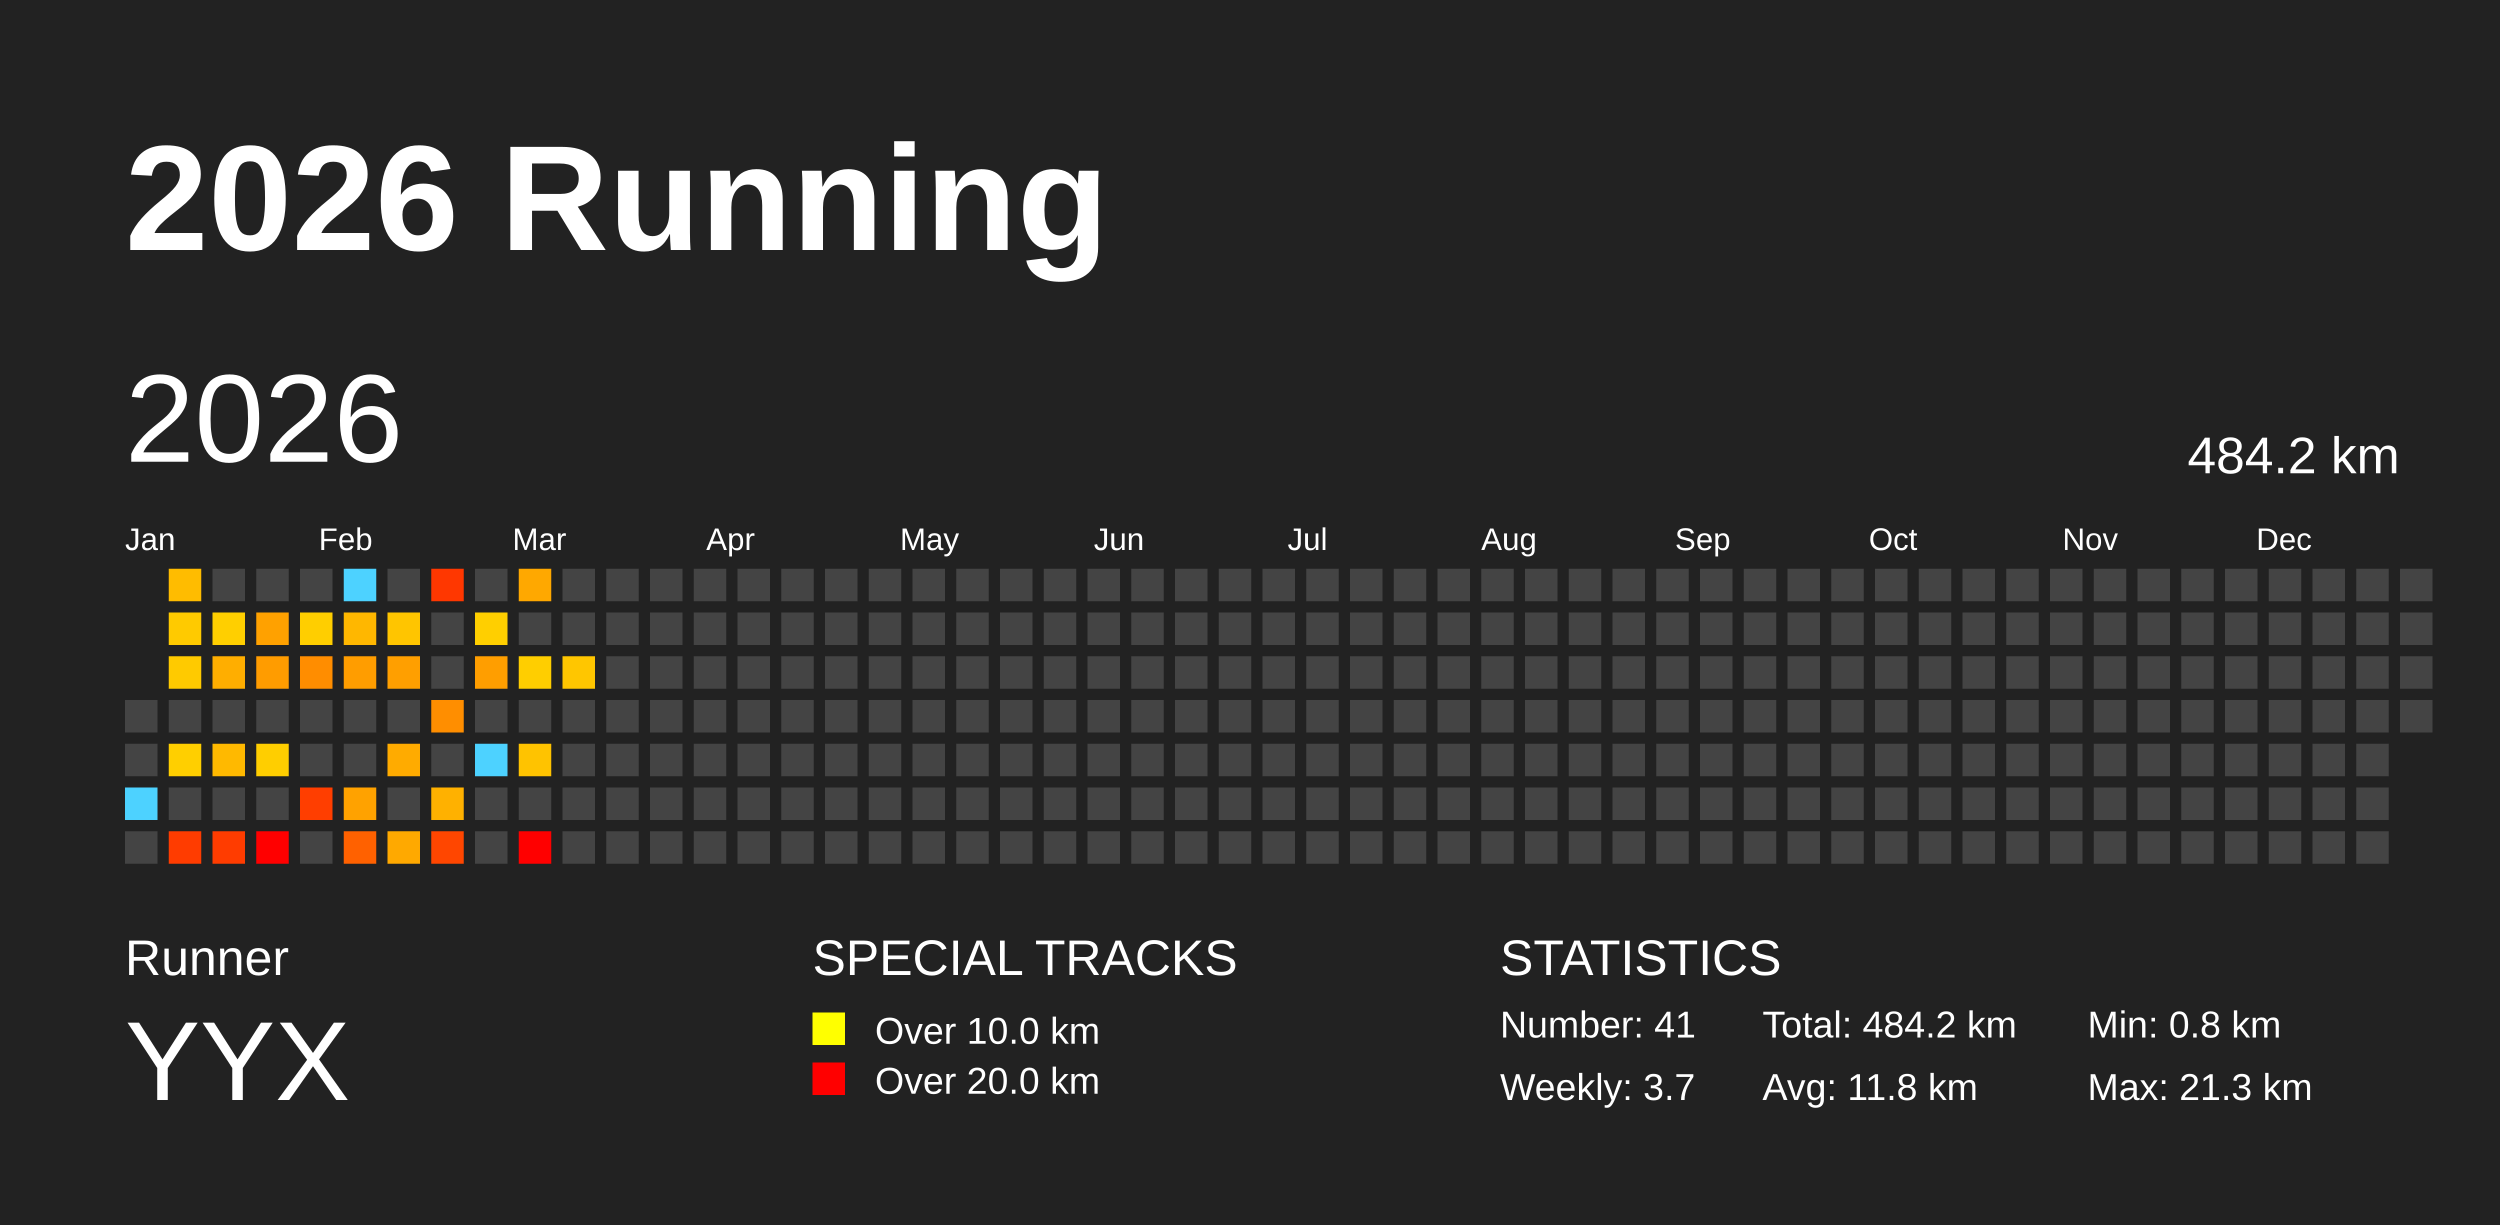
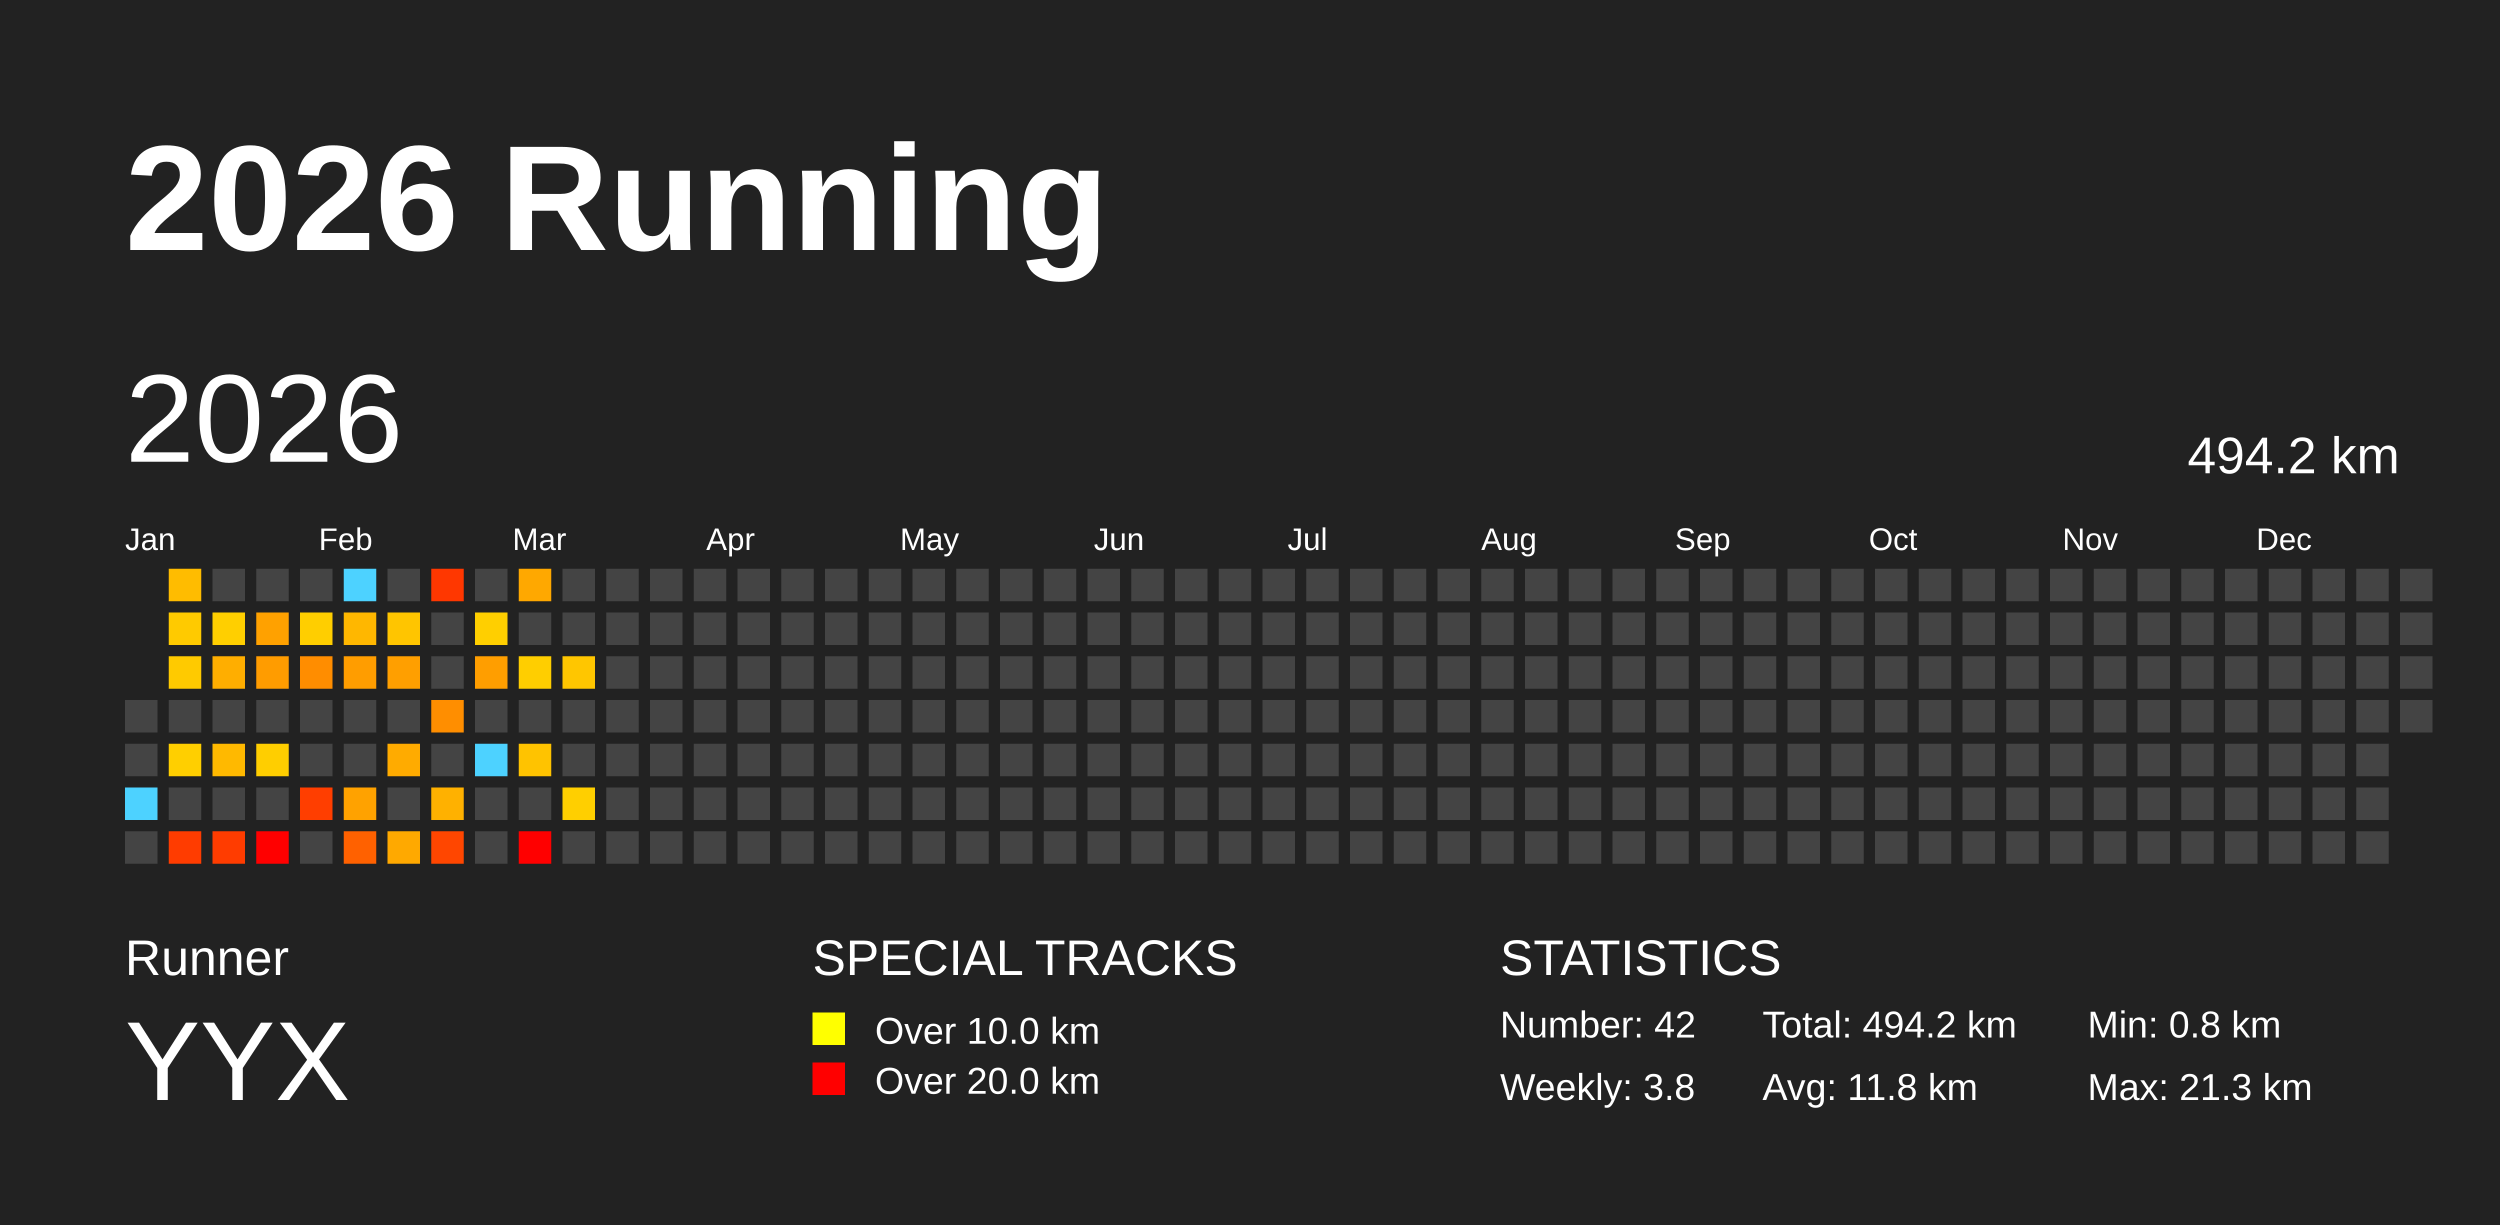
<svg xmlns="http://www.w3.org/2000/svg" baseProfile="full" height="98mm" version="1.1" viewBox="0,0,200,98" width="200mm">
  <defs />
  <rect fill="#222222" height="98" width="200" x="0" y="0" />
  <text fill="#FFFFFF" style="font-size:12px; font-family:Arial; font-weight:bold;" x="10" y="20">2026 Running</text>
  <text fill="#FFFFFF" style="font-size:4px; font-family:Arial" x="10" y="78">Runner</text>
  <text fill="#FFFFFF" style="font-size:9px; font-family:Arial" x="10" y="88">YYX</text>
  <text fill="#FFFFFF" style="font-size:4px; font-family:Arial" x="65" y="78">SPECIAL TRACKS</text>
  <rect fill="yellow" height="2.6" width="2.6" x="65" y="81" />
  <text fill="#FFFFFF" style="font-size:3px; font-family:Arial" x="70" y="83.5">Over 10.0 km</text>
  <rect fill="red" height="2.6" width="2.6" x="65" y="85" />
  <text fill="#FFFFFF" style="font-size:3px; font-family:Arial" x="70" y="87.5">Over 20.0 km</text>
  <text fill="#FFFFFF" style="font-size:4px; font-family:Arial" x="120" y="78">STATISTICS</text>
-   <text fill="#FFFFFF" style="font-size:3px; font-family:Arial" x="120" y="83">Number: 41</text>
-   <text fill="#FFFFFF" style="font-size:3px; font-family:Arial" x="120" y="88">Weekly: 3.7</text>
-   <text fill="#FFFFFF" style="font-size:3px; font-family:Arial" x="141" y="83">Total: 484.2 km</text>
+   <text fill="#FFFFFF" style="font-size:3px; font-family:Arial" x="120" y="83">Number: 42</text>
+   <text fill="#FFFFFF" style="font-size:3px; font-family:Arial" x="120" y="88">Weekly: 3.8</text>
+   <text fill="#FFFFFF" style="font-size:3px; font-family:Arial" x="141" y="83">Total: 494.2 km</text>
  <text fill="#FFFFFF" style="font-size:3px; font-family:Arial" x="141" y="88">Avg: 11.8 km</text>
  <text fill="#FFFFFF" style="font-size:3px; font-family:Arial" x="167" y="83">Min: 0.8 km</text>
  <text fill="#FFFFFF" style="font-size:3px; font-family:Arial" x="167" y="88">Max: 21.3 km</text>
  <text dominant-baseline="hanging" fill="#FFFFFF" style="font-size:10.0px; font-family:Arial;" x="10" y="30">2026</text>
-   <text dominant-baseline="hanging" fill="#FFFFFF" style="font-size:4.125px; font-family:Arial;" x="175" y="35">484.2 km</text>
+   <text dominant-baseline="hanging" fill="#FFFFFF" style="font-size:4.125px; font-family:Arial;" x="175" y="35">494.2 km</text>
  <text fill="#FFFFFF" style="font-size:2.5px; font-family:Arial" x="10.0" y="44">Jan</text>
  <text fill="#FFFFFF" style="font-size:2.5px; font-family:Arial" x="25.5" y="44">Feb</text>
  <text fill="#FFFFFF" style="font-size:2.5px; font-family:Arial" x="41.0" y="44">Mar</text>
  <text fill="#FFFFFF" style="font-size:2.5px; font-family:Arial" x="56.5" y="44">Apr</text>
  <text fill="#FFFFFF" style="font-size:2.5px; font-family:Arial" x="72.0" y="44">May</text>
  <text fill="#FFFFFF" style="font-size:2.5px; font-family:Arial" x="87.5" y="44">Jun</text>
  <text fill="#FFFFFF" style="font-size:2.5px; font-family:Arial" x="103.0" y="44">Jul</text>
  <text fill="#FFFFFF" style="font-size:2.5px; font-family:Arial" x="118.5" y="44">Aug</text>
  <text fill="#FFFFFF" style="font-size:2.5px; font-family:Arial" x="134.0" y="44">Sep</text>
  <text fill="#FFFFFF" style="font-size:2.5px; font-family:Arial" x="149.5" y="44">Oct</text>
  <text fill="#FFFFFF" style="font-size:2.5px; font-family:Arial" x="165.0" y="44">Nov</text>
  <text fill="#FFFFFF" style="font-size:2.5px; font-family:Arial" x="180.5" y="44">Dec</text>
  <rect fill="#444444" height="2.6" width="2.6" x="10.0" y="56.0" />
  <rect fill="#444444" height="2.6" width="2.6" x="10.0" y="59.5" />
  <rect fill="#4dd2ff" height="2.6" width="2.6" x="10.0" y="63.0" />
  <rect fill="#444444" height="2.6" width="2.6" x="10.0" y="66.5" />
  <rect fill="#ffbc00" height="2.6" width="2.6" x="13.5" y="45.5" />
  <rect fill="#ffca00" height="2.6" width="2.6" x="13.5" y="49.0" />
  <rect fill="#ffca00" height="2.6" width="2.6" x="13.5" y="52.5" />
  <rect fill="#444444" height="2.6" width="2.6" x="13.5" y="56.0" />
  <rect fill="#ffcf00" height="2.6" width="2.6" x="13.5" y="59.5" />
  <rect fill="#444444" height="2.6" width="2.6" x="13.5" y="63.0" />
  <rect fill="#ff3c00" height="2.6" width="2.6" x="13.5" y="66.5" />
  <rect fill="#444444" height="2.6" width="2.6" x="17.0" y="45.5" />
  <rect fill="#ffcf00" height="2.6" width="2.6" x="17.0" y="49.0" />
  <rect fill="#ffae00" height="2.6" width="2.6" x="17.0" y="52.5" />
  <rect fill="#444444" height="2.6" width="2.6" x="17.0" y="56.0" />
  <rect fill="#ffb900" height="2.6" width="2.6" x="17.0" y="59.5" />
  <rect fill="#444444" height="2.6" width="2.6" x="17.0" y="63.0" />
  <rect fill="#ff3c00" height="2.6" width="2.6" x="17.0" y="66.5" />
  <rect fill="#444444" height="2.6" width="2.6" x="20.5" y="45.5" />
  <rect fill="#ffa100" height="2.6" width="2.6" x="20.5" y="49.0" />
  <rect fill="#ff9c00" height="2.6" width="2.6" x="20.5" y="52.5" />
  <rect fill="#444444" height="2.6" width="2.6" x="20.5" y="56.0" />
  <rect fill="#ffce00" height="2.6" width="2.6" x="20.5" y="59.5" />
  <rect fill="#444444" height="2.6" width="2.6" x="20.5" y="63.0" />
  <rect fill="red" height="2.6" width="2.6" x="20.5" y="66.5" />
  <rect fill="#444444" height="2.6" width="2.6" x="24.0" y="45.5" />
  <rect fill="#ffce00" height="2.6" width="2.6" x="24.0" y="49.0" />
  <rect fill="#ff8d00" height="2.6" width="2.6" x="24.0" y="52.5" />
  <rect fill="#444444" height="2.6" width="2.6" x="24.0" y="56.0" />
  <rect fill="#444444" height="2.6" width="2.6" x="24.0" y="59.5" />
  <rect fill="#ff3e00" height="2.6" width="2.6" x="24.0" y="63.0" />
  <rect fill="#444444" height="2.6" width="2.6" x="24.0" y="66.5" />
  <rect fill="#4dd2ff" height="2.6" width="2.6" x="27.5" y="45.5" />
  <rect fill="#ffb700" height="2.6" width="2.6" x="27.5" y="49.0" />
  <rect fill="#ff9d00" height="2.6" width="2.6" x="27.5" y="52.5" />
  <rect fill="#444444" height="2.6" width="2.6" x="27.5" y="56.0" />
  <rect fill="#444444" height="2.6" width="2.6" x="27.5" y="59.5" />
  <rect fill="#ffa200" height="2.6" width="2.6" x="27.5" y="63.0" />
  <rect fill="#ff6100" height="2.6" width="2.6" x="27.5" y="66.5" />
  <rect fill="#444444" height="2.6" width="2.6" x="31.0" y="45.5" />
  <rect fill="#ffc500" height="2.6" width="2.6" x="31.0" y="49.0" />
  <rect fill="#ff9f00" height="2.6" width="2.6" x="31.0" y="52.5" />
  <rect fill="#444444" height="2.6" width="2.6" x="31.0" y="56.0" />
  <rect fill="#ffab00" height="2.6" width="2.6" x="31.0" y="59.5" />
  <rect fill="#444444" height="2.6" width="2.6" x="31.0" y="63.0" />
  <rect fill="#ffa900" height="2.6" width="2.6" x="31.0" y="66.5" />
  <rect fill="#ff3700" height="2.6" width="2.6" x="34.5" y="45.5" />
  <rect fill="#444444" height="2.6" width="2.6" x="34.5" y="49.0" />
  <rect fill="#444444" height="2.6" width="2.6" x="34.5" y="52.5" />
  <rect fill="#ff8e00" height="2.6" width="2.6" x="34.5" y="56.0" />
  <rect fill="#444444" height="2.6" width="2.6" x="34.5" y="59.5" />
  <rect fill="#ffb100" height="2.6" width="2.6" x="34.5" y="63.0" />
  <rect fill="#ff4600" height="2.6" width="2.6" x="34.5" y="66.5" />
  <rect fill="#444444" height="2.6" width="2.6" x="38.0" y="45.5" />
  <rect fill="#ffcf00" height="2.6" width="2.6" x="38.0" y="49.0" />
  <rect fill="#ff9e00" height="2.6" width="2.6" x="38.0" y="52.5" />
  <rect fill="#444444" height="2.6" width="2.6" x="38.0" y="56.0" />
  <rect fill="#4dd2ff" height="2.6" width="2.6" x="38.0" y="59.5" />
  <rect fill="#444444" height="2.6" width="2.6" x="38.0" y="63.0" />
  <rect fill="#444444" height="2.6" width="2.6" x="38.0" y="66.5" />
  <rect fill="#ffa800" height="2.6" width="2.6" x="41.5" y="45.5" />
  <rect fill="#444444" height="2.6" width="2.6" x="41.5" y="49.0" />
  <rect fill="#ffce00" height="2.6" width="2.6" x="41.5" y="52.5" />
  <rect fill="#444444" height="2.6" width="2.6" x="41.5" y="56.0" />
  <rect fill="#ffc300" height="2.6" width="2.6" x="41.5" y="59.5" />
  <rect fill="#444444" height="2.6" width="2.6" x="41.5" y="63.0" />
  <rect fill="red" height="2.6" width="2.6" x="41.5" y="66.5" />
  <rect fill="#444444" height="2.6" width="2.6" x="45.0" y="45.5" />
  <rect fill="#444444" height="2.6" width="2.6" x="45.0" y="49.0" />
  <rect fill="#ffc600" height="2.6" width="2.6" x="45.0" y="52.5" />
  <rect fill="#444444" height="2.6" width="2.6" x="45.0" y="56.0" />
  <rect fill="#444444" height="2.6" width="2.6" x="45.0" y="59.5" />
-   <rect fill="#444444" height="2.6" width="2.6" x="45.0" y="63.0" />
+   <rect fill="#ffcf00" height="2.6" width="2.6" x="45.0" y="63.0" />
  <rect fill="#444444" height="2.6" width="2.6" x="45.0" y="66.5" />
  <rect fill="#444444" height="2.6" width="2.6" x="48.5" y="45.5" />
  <rect fill="#444444" height="2.6" width="2.6" x="48.5" y="49.0" />
  <rect fill="#444444" height="2.6" width="2.6" x="48.5" y="52.5" />
  <rect fill="#444444" height="2.6" width="2.6" x="48.5" y="56.0" />
  <rect fill="#444444" height="2.6" width="2.6" x="48.5" y="59.5" />
  <rect fill="#444444" height="2.6" width="2.6" x="48.5" y="63.0" />
  <rect fill="#444444" height="2.6" width="2.6" x="48.5" y="66.5" />
  <rect fill="#444444" height="2.6" width="2.6" x="52.0" y="45.5" />
  <rect fill="#444444" height="2.6" width="2.6" x="52.0" y="49.0" />
  <rect fill="#444444" height="2.6" width="2.6" x="52.0" y="52.5" />
  <rect fill="#444444" height="2.6" width="2.6" x="52.0" y="56.0" />
  <rect fill="#444444" height="2.6" width="2.6" x="52.0" y="59.5" />
  <rect fill="#444444" height="2.6" width="2.6" x="52.0" y="63.0" />
  <rect fill="#444444" height="2.6" width="2.6" x="52.0" y="66.5" />
  <rect fill="#444444" height="2.6" width="2.6" x="55.5" y="45.5" />
  <rect fill="#444444" height="2.6" width="2.6" x="55.5" y="49.0" />
  <rect fill="#444444" height="2.6" width="2.6" x="55.5" y="52.5" />
  <rect fill="#444444" height="2.6" width="2.6" x="55.5" y="56.0" />
  <rect fill="#444444" height="2.6" width="2.6" x="55.5" y="59.5" />
  <rect fill="#444444" height="2.6" width="2.6" x="55.5" y="63.0" />
  <rect fill="#444444" height="2.6" width="2.6" x="55.5" y="66.5" />
  <rect fill="#444444" height="2.6" width="2.6" x="59.0" y="45.5" />
  <rect fill="#444444" height="2.6" width="2.6" x="59.0" y="49.0" />
  <rect fill="#444444" height="2.6" width="2.6" x="59.0" y="52.5" />
  <rect fill="#444444" height="2.6" width="2.6" x="59.0" y="56.0" />
  <rect fill="#444444" height="2.6" width="2.6" x="59.0" y="59.5" />
  <rect fill="#444444" height="2.6" width="2.6" x="59.0" y="63.0" />
  <rect fill="#444444" height="2.6" width="2.6" x="59.0" y="66.5" />
  <rect fill="#444444" height="2.6" width="2.6" x="62.5" y="45.5" />
  <rect fill="#444444" height="2.6" width="2.6" x="62.5" y="49.0" />
  <rect fill="#444444" height="2.6" width="2.6" x="62.5" y="52.5" />
  <rect fill="#444444" height="2.6" width="2.6" x="62.5" y="56.0" />
  <rect fill="#444444" height="2.6" width="2.6" x="62.5" y="59.5" />
  <rect fill="#444444" height="2.6" width="2.6" x="62.5" y="63.0" />
  <rect fill="#444444" height="2.6" width="2.6" x="62.5" y="66.5" />
  <rect fill="#444444" height="2.6" width="2.6" x="66.0" y="45.5" />
  <rect fill="#444444" height="2.6" width="2.6" x="66.0" y="49.0" />
  <rect fill="#444444" height="2.6" width="2.6" x="66.0" y="52.5" />
  <rect fill="#444444" height="2.6" width="2.6" x="66.0" y="56.0" />
  <rect fill="#444444" height="2.6" width="2.6" x="66.0" y="59.5" />
  <rect fill="#444444" height="2.6" width="2.6" x="66.0" y="63.0" />
  <rect fill="#444444" height="2.6" width="2.6" x="66.0" y="66.5" />
  <rect fill="#444444" height="2.6" width="2.6" x="69.5" y="45.5" />
  <rect fill="#444444" height="2.6" width="2.6" x="69.5" y="49.0" />
  <rect fill="#444444" height="2.6" width="2.6" x="69.5" y="52.5" />
  <rect fill="#444444" height="2.6" width="2.6" x="69.5" y="56.0" />
  <rect fill="#444444" height="2.6" width="2.6" x="69.5" y="59.5" />
  <rect fill="#444444" height="2.6" width="2.6" x="69.5" y="63.0" />
  <rect fill="#444444" height="2.6" width="2.6" x="69.5" y="66.5" />
  <rect fill="#444444" height="2.6" width="2.6" x="73.0" y="45.5" />
  <rect fill="#444444" height="2.6" width="2.6" x="73.0" y="49.0" />
  <rect fill="#444444" height="2.6" width="2.6" x="73.0" y="52.5" />
  <rect fill="#444444" height="2.6" width="2.6" x="73.0" y="56.0" />
  <rect fill="#444444" height="2.6" width="2.6" x="73.0" y="59.5" />
  <rect fill="#444444" height="2.6" width="2.6" x="73.0" y="63.0" />
  <rect fill="#444444" height="2.6" width="2.6" x="73.0" y="66.5" />
  <rect fill="#444444" height="2.6" width="2.6" x="76.5" y="45.5" />
  <rect fill="#444444" height="2.6" width="2.6" x="76.5" y="49.0" />
  <rect fill="#444444" height="2.6" width="2.6" x="76.5" y="52.5" />
  <rect fill="#444444" height="2.6" width="2.6" x="76.5" y="56.0" />
  <rect fill="#444444" height="2.6" width="2.6" x="76.5" y="59.5" />
  <rect fill="#444444" height="2.6" width="2.6" x="76.5" y="63.0" />
  <rect fill="#444444" height="2.6" width="2.6" x="76.5" y="66.5" />
  <rect fill="#444444" height="2.6" width="2.6" x="80.0" y="45.5" />
  <rect fill="#444444" height="2.6" width="2.6" x="80.0" y="49.0" />
  <rect fill="#444444" height="2.6" width="2.6" x="80.0" y="52.5" />
  <rect fill="#444444" height="2.6" width="2.6" x="80.0" y="56.0" />
  <rect fill="#444444" height="2.6" width="2.6" x="80.0" y="59.5" />
  <rect fill="#444444" height="2.6" width="2.6" x="80.0" y="63.0" />
  <rect fill="#444444" height="2.6" width="2.6" x="80.0" y="66.5" />
  <rect fill="#444444" height="2.6" width="2.6" x="83.5" y="45.5" />
  <rect fill="#444444" height="2.6" width="2.6" x="83.5" y="49.0" />
  <rect fill="#444444" height="2.6" width="2.6" x="83.5" y="52.5" />
  <rect fill="#444444" height="2.6" width="2.6" x="83.5" y="56.0" />
  <rect fill="#444444" height="2.6" width="2.6" x="83.5" y="59.5" />
  <rect fill="#444444" height="2.6" width="2.6" x="83.5" y="63.0" />
  <rect fill="#444444" height="2.6" width="2.6" x="83.5" y="66.5" />
  <rect fill="#444444" height="2.6" width="2.6" x="87.0" y="45.5" />
  <rect fill="#444444" height="2.6" width="2.6" x="87.0" y="49.0" />
  <rect fill="#444444" height="2.6" width="2.6" x="87.0" y="52.5" />
  <rect fill="#444444" height="2.6" width="2.6" x="87.0" y="56.0" />
  <rect fill="#444444" height="2.6" width="2.6" x="87.0" y="59.5" />
  <rect fill="#444444" height="2.6" width="2.6" x="87.0" y="63.0" />
  <rect fill="#444444" height="2.6" width="2.6" x="87.0" y="66.5" />
  <rect fill="#444444" height="2.6" width="2.6" x="90.5" y="45.5" />
  <rect fill="#444444" height="2.6" width="2.6" x="90.5" y="49.0" />
  <rect fill="#444444" height="2.6" width="2.6" x="90.5" y="52.5" />
  <rect fill="#444444" height="2.6" width="2.6" x="90.5" y="56.0" />
  <rect fill="#444444" height="2.6" width="2.6" x="90.5" y="59.5" />
  <rect fill="#444444" height="2.6" width="2.6" x="90.5" y="63.0" />
  <rect fill="#444444" height="2.6" width="2.6" x="90.5" y="66.5" />
  <rect fill="#444444" height="2.6" width="2.6" x="94.0" y="45.5" />
  <rect fill="#444444" height="2.6" width="2.6" x="94.0" y="49.0" />
  <rect fill="#444444" height="2.6" width="2.6" x="94.0" y="52.5" />
  <rect fill="#444444" height="2.6" width="2.6" x="94.0" y="56.0" />
  <rect fill="#444444" height="2.6" width="2.6" x="94.0" y="59.5" />
  <rect fill="#444444" height="2.6" width="2.6" x="94.0" y="63.0" />
  <rect fill="#444444" height="2.6" width="2.6" x="94.0" y="66.5" />
  <rect fill="#444444" height="2.6" width="2.6" x="97.5" y="45.5" />
  <rect fill="#444444" height="2.6" width="2.6" x="97.5" y="49.0" />
  <rect fill="#444444" height="2.6" width="2.6" x="97.5" y="52.5" />
  <rect fill="#444444" height="2.6" width="2.6" x="97.5" y="56.0" />
  <rect fill="#444444" height="2.6" width="2.6" x="97.5" y="59.5" />
  <rect fill="#444444" height="2.6" width="2.6" x="97.5" y="63.0" />
  <rect fill="#444444" height="2.6" width="2.6" x="97.5" y="66.5" />
  <rect fill="#444444" height="2.6" width="2.6" x="101.0" y="45.5" />
  <rect fill="#444444" height="2.6" width="2.6" x="101.0" y="49.0" />
  <rect fill="#444444" height="2.6" width="2.6" x="101.0" y="52.5" />
  <rect fill="#444444" height="2.6" width="2.6" x="101.0" y="56.0" />
  <rect fill="#444444" height="2.6" width="2.6" x="101.0" y="59.5" />
  <rect fill="#444444" height="2.6" width="2.6" x="101.0" y="63.0" />
  <rect fill="#444444" height="2.6" width="2.6" x="101.0" y="66.5" />
  <rect fill="#444444" height="2.6" width="2.6" x="104.5" y="45.5" />
  <rect fill="#444444" height="2.6" width="2.6" x="104.5" y="49.0" />
  <rect fill="#444444" height="2.6" width="2.6" x="104.5" y="52.5" />
  <rect fill="#444444" height="2.6" width="2.6" x="104.5" y="56.0" />
  <rect fill="#444444" height="2.6" width="2.6" x="104.5" y="59.5" />
  <rect fill="#444444" height="2.6" width="2.6" x="104.5" y="63.0" />
  <rect fill="#444444" height="2.6" width="2.6" x="104.5" y="66.5" />
  <rect fill="#444444" height="2.6" width="2.6" x="108.0" y="45.5" />
  <rect fill="#444444" height="2.6" width="2.6" x="108.0" y="49.0" />
  <rect fill="#444444" height="2.6" width="2.6" x="108.0" y="52.5" />
  <rect fill="#444444" height="2.6" width="2.6" x="108.0" y="56.0" />
  <rect fill="#444444" height="2.6" width="2.6" x="108.0" y="59.5" />
  <rect fill="#444444" height="2.6" width="2.6" x="108.0" y="63.0" />
  <rect fill="#444444" height="2.6" width="2.6" x="108.0" y="66.5" />
  <rect fill="#444444" height="2.6" width="2.6" x="111.5" y="45.5" />
  <rect fill="#444444" height="2.6" width="2.6" x="111.5" y="49.0" />
  <rect fill="#444444" height="2.6" width="2.6" x="111.5" y="52.5" />
  <rect fill="#444444" height="2.6" width="2.6" x="111.5" y="56.0" />
  <rect fill="#444444" height="2.6" width="2.6" x="111.5" y="59.5" />
  <rect fill="#444444" height="2.6" width="2.6" x="111.5" y="63.0" />
  <rect fill="#444444" height="2.6" width="2.6" x="111.5" y="66.5" />
  <rect fill="#444444" height="2.6" width="2.6" x="115.0" y="45.5" />
  <rect fill="#444444" height="2.6" width="2.6" x="115.0" y="49.0" />
  <rect fill="#444444" height="2.6" width="2.6" x="115.0" y="52.5" />
  <rect fill="#444444" height="2.6" width="2.6" x="115.0" y="56.0" />
  <rect fill="#444444" height="2.6" width="2.6" x="115.0" y="59.5" />
  <rect fill="#444444" height="2.6" width="2.6" x="115.0" y="63.0" />
  <rect fill="#444444" height="2.6" width="2.6" x="115.0" y="66.5" />
  <rect fill="#444444" height="2.6" width="2.6" x="118.5" y="45.5" />
  <rect fill="#444444" height="2.6" width="2.6" x="118.5" y="49.0" />
  <rect fill="#444444" height="2.6" width="2.6" x="118.5" y="52.5" />
  <rect fill="#444444" height="2.6" width="2.6" x="118.5" y="56.0" />
  <rect fill="#444444" height="2.6" width="2.6" x="118.5" y="59.5" />
  <rect fill="#444444" height="2.6" width="2.6" x="118.5" y="63.0" />
  <rect fill="#444444" height="2.6" width="2.6" x="118.5" y="66.5" />
  <rect fill="#444444" height="2.6" width="2.6" x="122.0" y="45.5" />
  <rect fill="#444444" height="2.6" width="2.6" x="122.0" y="49.0" />
  <rect fill="#444444" height="2.6" width="2.6" x="122.0" y="52.5" />
  <rect fill="#444444" height="2.6" width="2.6" x="122.0" y="56.0" />
  <rect fill="#444444" height="2.6" width="2.6" x="122.0" y="59.5" />
  <rect fill="#444444" height="2.6" width="2.6" x="122.0" y="63.0" />
  <rect fill="#444444" height="2.6" width="2.6" x="122.0" y="66.5" />
  <rect fill="#444444" height="2.6" width="2.6" x="125.5" y="45.5" />
  <rect fill="#444444" height="2.6" width="2.6" x="125.5" y="49.0" />
  <rect fill="#444444" height="2.6" width="2.6" x="125.5" y="52.5" />
  <rect fill="#444444" height="2.6" width="2.6" x="125.5" y="56.0" />
  <rect fill="#444444" height="2.6" width="2.6" x="125.5" y="59.5" />
  <rect fill="#444444" height="2.6" width="2.6" x="125.5" y="63.0" />
  <rect fill="#444444" height="2.6" width="2.6" x="125.5" y="66.5" />
  <rect fill="#444444" height="2.6" width="2.6" x="129.0" y="45.5" />
  <rect fill="#444444" height="2.6" width="2.6" x="129.0" y="49.0" />
  <rect fill="#444444" height="2.6" width="2.6" x="129.0" y="52.5" />
  <rect fill="#444444" height="2.6" width="2.6" x="129.0" y="56.0" />
  <rect fill="#444444" height="2.6" width="2.6" x="129.0" y="59.5" />
  <rect fill="#444444" height="2.6" width="2.6" x="129.0" y="63.0" />
  <rect fill="#444444" height="2.6" width="2.6" x="129.0" y="66.5" />
  <rect fill="#444444" height="2.6" width="2.6" x="132.5" y="45.5" />
  <rect fill="#444444" height="2.6" width="2.6" x="132.5" y="49.0" />
  <rect fill="#444444" height="2.6" width="2.6" x="132.5" y="52.5" />
  <rect fill="#444444" height="2.6" width="2.6" x="132.5" y="56.0" />
  <rect fill="#444444" height="2.6" width="2.6" x="132.5" y="59.5" />
  <rect fill="#444444" height="2.6" width="2.6" x="132.5" y="63.0" />
  <rect fill="#444444" height="2.6" width="2.6" x="132.5" y="66.5" />
  <rect fill="#444444" height="2.6" width="2.6" x="136.0" y="45.5" />
  <rect fill="#444444" height="2.6" width="2.6" x="136.0" y="49.0" />
  <rect fill="#444444" height="2.6" width="2.6" x="136.0" y="52.5" />
  <rect fill="#444444" height="2.6" width="2.6" x="136.0" y="56.0" />
  <rect fill="#444444" height="2.6" width="2.6" x="136.0" y="59.5" />
  <rect fill="#444444" height="2.6" width="2.6" x="136.0" y="63.0" />
  <rect fill="#444444" height="2.6" width="2.6" x="136.0" y="66.5" />
  <rect fill="#444444" height="2.6" width="2.6" x="139.5" y="45.5" />
  <rect fill="#444444" height="2.6" width="2.6" x="139.5" y="49.0" />
  <rect fill="#444444" height="2.6" width="2.6" x="139.5" y="52.5" />
  <rect fill="#444444" height="2.6" width="2.6" x="139.5" y="56.0" />
  <rect fill="#444444" height="2.6" width="2.6" x="139.5" y="59.5" />
  <rect fill="#444444" height="2.6" width="2.6" x="139.5" y="63.0" />
  <rect fill="#444444" height="2.6" width="2.6" x="139.5" y="66.5" />
  <rect fill="#444444" height="2.6" width="2.6" x="143.0" y="45.5" />
  <rect fill="#444444" height="2.6" width="2.6" x="143.0" y="49.0" />
  <rect fill="#444444" height="2.6" width="2.6" x="143.0" y="52.5" />
  <rect fill="#444444" height="2.6" width="2.6" x="143.0" y="56.0" />
  <rect fill="#444444" height="2.6" width="2.6" x="143.0" y="59.5" />
  <rect fill="#444444" height="2.6" width="2.6" x="143.0" y="63.0" />
  <rect fill="#444444" height="2.6" width="2.6" x="143.0" y="66.5" />
  <rect fill="#444444" height="2.6" width="2.6" x="146.5" y="45.5" />
  <rect fill="#444444" height="2.6" width="2.6" x="146.5" y="49.0" />
  <rect fill="#444444" height="2.6" width="2.6" x="146.5" y="52.5" />
  <rect fill="#444444" height="2.6" width="2.6" x="146.5" y="56.0" />
  <rect fill="#444444" height="2.6" width="2.6" x="146.5" y="59.5" />
  <rect fill="#444444" height="2.6" width="2.6" x="146.5" y="63.0" />
  <rect fill="#444444" height="2.6" width="2.6" x="146.5" y="66.5" />
  <rect fill="#444444" height="2.6" width="2.6" x="150.0" y="45.5" />
  <rect fill="#444444" height="2.6" width="2.6" x="150.0" y="49.0" />
  <rect fill="#444444" height="2.6" width="2.6" x="150.0" y="52.5" />
  <rect fill="#444444" height="2.6" width="2.6" x="150.0" y="56.0" />
  <rect fill="#444444" height="2.6" width="2.6" x="150.0" y="59.5" />
  <rect fill="#444444" height="2.6" width="2.6" x="150.0" y="63.0" />
  <rect fill="#444444" height="2.6" width="2.6" x="150.0" y="66.5" />
  <rect fill="#444444" height="2.6" width="2.6" x="153.5" y="45.5" />
  <rect fill="#444444" height="2.6" width="2.6" x="153.5" y="49.0" />
  <rect fill="#444444" height="2.6" width="2.6" x="153.5" y="52.5" />
  <rect fill="#444444" height="2.6" width="2.6" x="153.5" y="56.0" />
  <rect fill="#444444" height="2.6" width="2.6" x="153.5" y="59.5" />
  <rect fill="#444444" height="2.6" width="2.6" x="153.5" y="63.0" />
  <rect fill="#444444" height="2.6" width="2.6" x="153.5" y="66.5" />
  <rect fill="#444444" height="2.6" width="2.6" x="157.0" y="45.5" />
  <rect fill="#444444" height="2.6" width="2.6" x="157.0" y="49.0" />
  <rect fill="#444444" height="2.6" width="2.6" x="157.0" y="52.5" />
  <rect fill="#444444" height="2.6" width="2.6" x="157.0" y="56.0" />
  <rect fill="#444444" height="2.6" width="2.6" x="157.0" y="59.5" />
  <rect fill="#444444" height="2.6" width="2.6" x="157.0" y="63.0" />
  <rect fill="#444444" height="2.6" width="2.6" x="157.0" y="66.5" />
  <rect fill="#444444" height="2.6" width="2.6" x="160.5" y="45.5" />
  <rect fill="#444444" height="2.6" width="2.6" x="160.5" y="49.0" />
  <rect fill="#444444" height="2.6" width="2.6" x="160.5" y="52.5" />
  <rect fill="#444444" height="2.6" width="2.6" x="160.5" y="56.0" />
  <rect fill="#444444" height="2.6" width="2.6" x="160.5" y="59.5" />
  <rect fill="#444444" height="2.6" width="2.6" x="160.5" y="63.0" />
  <rect fill="#444444" height="2.6" width="2.6" x="160.5" y="66.5" />
  <rect fill="#444444" height="2.6" width="2.6" x="164.0" y="45.5" />
  <rect fill="#444444" height="2.6" width="2.6" x="164.0" y="49.0" />
  <rect fill="#444444" height="2.6" width="2.6" x="164.0" y="52.5" />
  <rect fill="#444444" height="2.6" width="2.6" x="164.0" y="56.0" />
  <rect fill="#444444" height="2.6" width="2.6" x="164.0" y="59.5" />
  <rect fill="#444444" height="2.6" width="2.6" x="164.0" y="63.0" />
  <rect fill="#444444" height="2.6" width="2.6" x="164.0" y="66.5" />
  <rect fill="#444444" height="2.6" width="2.6" x="167.5" y="45.5" />
  <rect fill="#444444" height="2.6" width="2.6" x="167.5" y="49.0" />
  <rect fill="#444444" height="2.6" width="2.6" x="167.5" y="52.5" />
  <rect fill="#444444" height="2.6" width="2.6" x="167.5" y="56.0" />
  <rect fill="#444444" height="2.6" width="2.6" x="167.5" y="59.5" />
  <rect fill="#444444" height="2.6" width="2.6" x="167.5" y="63.0" />
  <rect fill="#444444" height="2.6" width="2.6" x="167.5" y="66.5" />
  <rect fill="#444444" height="2.6" width="2.6" x="171.0" y="45.5" />
  <rect fill="#444444" height="2.6" width="2.6" x="171.0" y="49.0" />
  <rect fill="#444444" height="2.6" width="2.6" x="171.0" y="52.5" />
  <rect fill="#444444" height="2.6" width="2.6" x="171.0" y="56.0" />
  <rect fill="#444444" height="2.6" width="2.6" x="171.0" y="59.5" />
  <rect fill="#444444" height="2.6" width="2.6" x="171.0" y="63.0" />
  <rect fill="#444444" height="2.6" width="2.6" x="171.0" y="66.5" />
  <rect fill="#444444" height="2.6" width="2.6" x="174.5" y="45.5" />
  <rect fill="#444444" height="2.6" width="2.6" x="174.5" y="49.0" />
  <rect fill="#444444" height="2.6" width="2.6" x="174.5" y="52.5" />
  <rect fill="#444444" height="2.6" width="2.6" x="174.5" y="56.0" />
  <rect fill="#444444" height="2.6" width="2.6" x="174.5" y="59.5" />
  <rect fill="#444444" height="2.6" width="2.6" x="174.5" y="63.0" />
  <rect fill="#444444" height="2.6" width="2.6" x="174.5" y="66.5" />
  <rect fill="#444444" height="2.6" width="2.6" x="178.0" y="45.5" />
  <rect fill="#444444" height="2.6" width="2.6" x="178.0" y="49.0" />
  <rect fill="#444444" height="2.6" width="2.6" x="178.0" y="52.5" />
  <rect fill="#444444" height="2.6" width="2.6" x="178.0" y="56.0" />
  <rect fill="#444444" height="2.6" width="2.6" x="178.0" y="59.5" />
  <rect fill="#444444" height="2.6" width="2.6" x="178.0" y="63.0" />
  <rect fill="#444444" height="2.6" width="2.6" x="178.0" y="66.5" />
  <rect fill="#444444" height="2.6" width="2.6" x="181.5" y="45.5" />
  <rect fill="#444444" height="2.6" width="2.6" x="181.5" y="49.0" />
  <rect fill="#444444" height="2.6" width="2.6" x="181.5" y="52.5" />
  <rect fill="#444444" height="2.6" width="2.6" x="181.5" y="56.0" />
  <rect fill="#444444" height="2.6" width="2.6" x="181.5" y="59.5" />
  <rect fill="#444444" height="2.6" width="2.6" x="181.5" y="63.0" />
  <rect fill="#444444" height="2.6" width="2.6" x="181.5" y="66.5" />
  <rect fill="#444444" height="2.6" width="2.6" x="185.0" y="45.5" />
  <rect fill="#444444" height="2.6" width="2.6" x="185.0" y="49.0" />
  <rect fill="#444444" height="2.6" width="2.6" x="185.0" y="52.5" />
  <rect fill="#444444" height="2.6" width="2.6" x="185.0" y="56.0" />
  <rect fill="#444444" height="2.6" width="2.6" x="185.0" y="59.5" />
  <rect fill="#444444" height="2.6" width="2.6" x="185.0" y="63.0" />
  <rect fill="#444444" height="2.6" width="2.6" x="185.0" y="66.5" />
  <rect fill="#444444" height="2.6" width="2.6" x="188.5" y="45.5" />
  <rect fill="#444444" height="2.6" width="2.6" x="188.5" y="49.0" />
  <rect fill="#444444" height="2.6" width="2.6" x="188.5" y="52.5" />
  <rect fill="#444444" height="2.6" width="2.6" x="188.5" y="56.0" />
  <rect fill="#444444" height="2.6" width="2.6" x="188.5" y="59.5" />
  <rect fill="#444444" height="2.6" width="2.6" x="188.5" y="63.0" />
  <rect fill="#444444" height="2.6" width="2.6" x="188.5" y="66.5" />
  <rect fill="#444444" height="2.6" width="2.6" x="192.0" y="45.5" />
  <rect fill="#444444" height="2.6" width="2.6" x="192.0" y="49.0" />
  <rect fill="#444444" height="2.6" width="2.6" x="192.0" y="52.5" />
  <rect fill="#444444" height="2.6" width="2.6" x="192.0" y="56.0" />
</svg>
